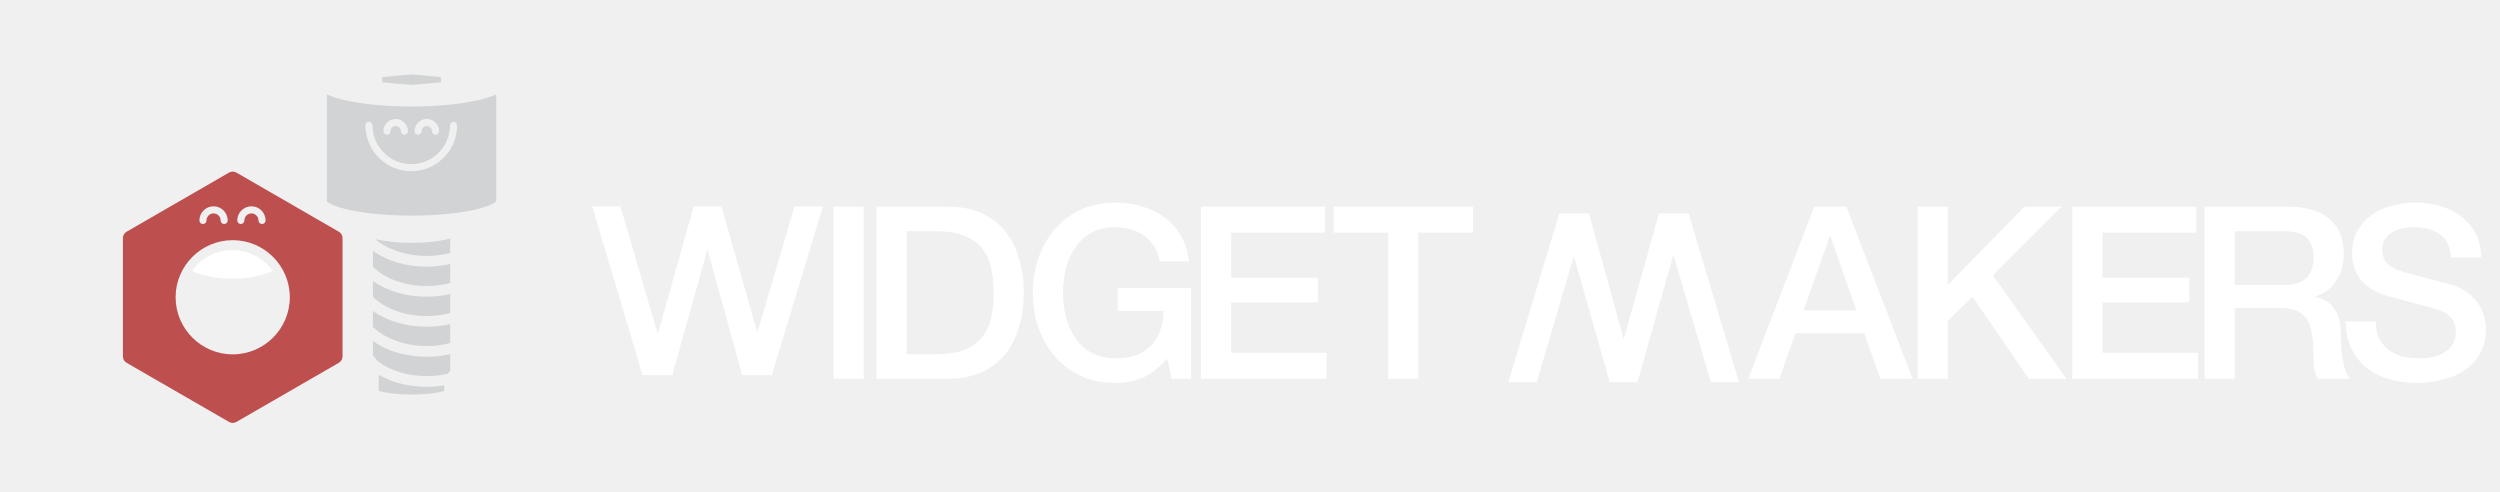
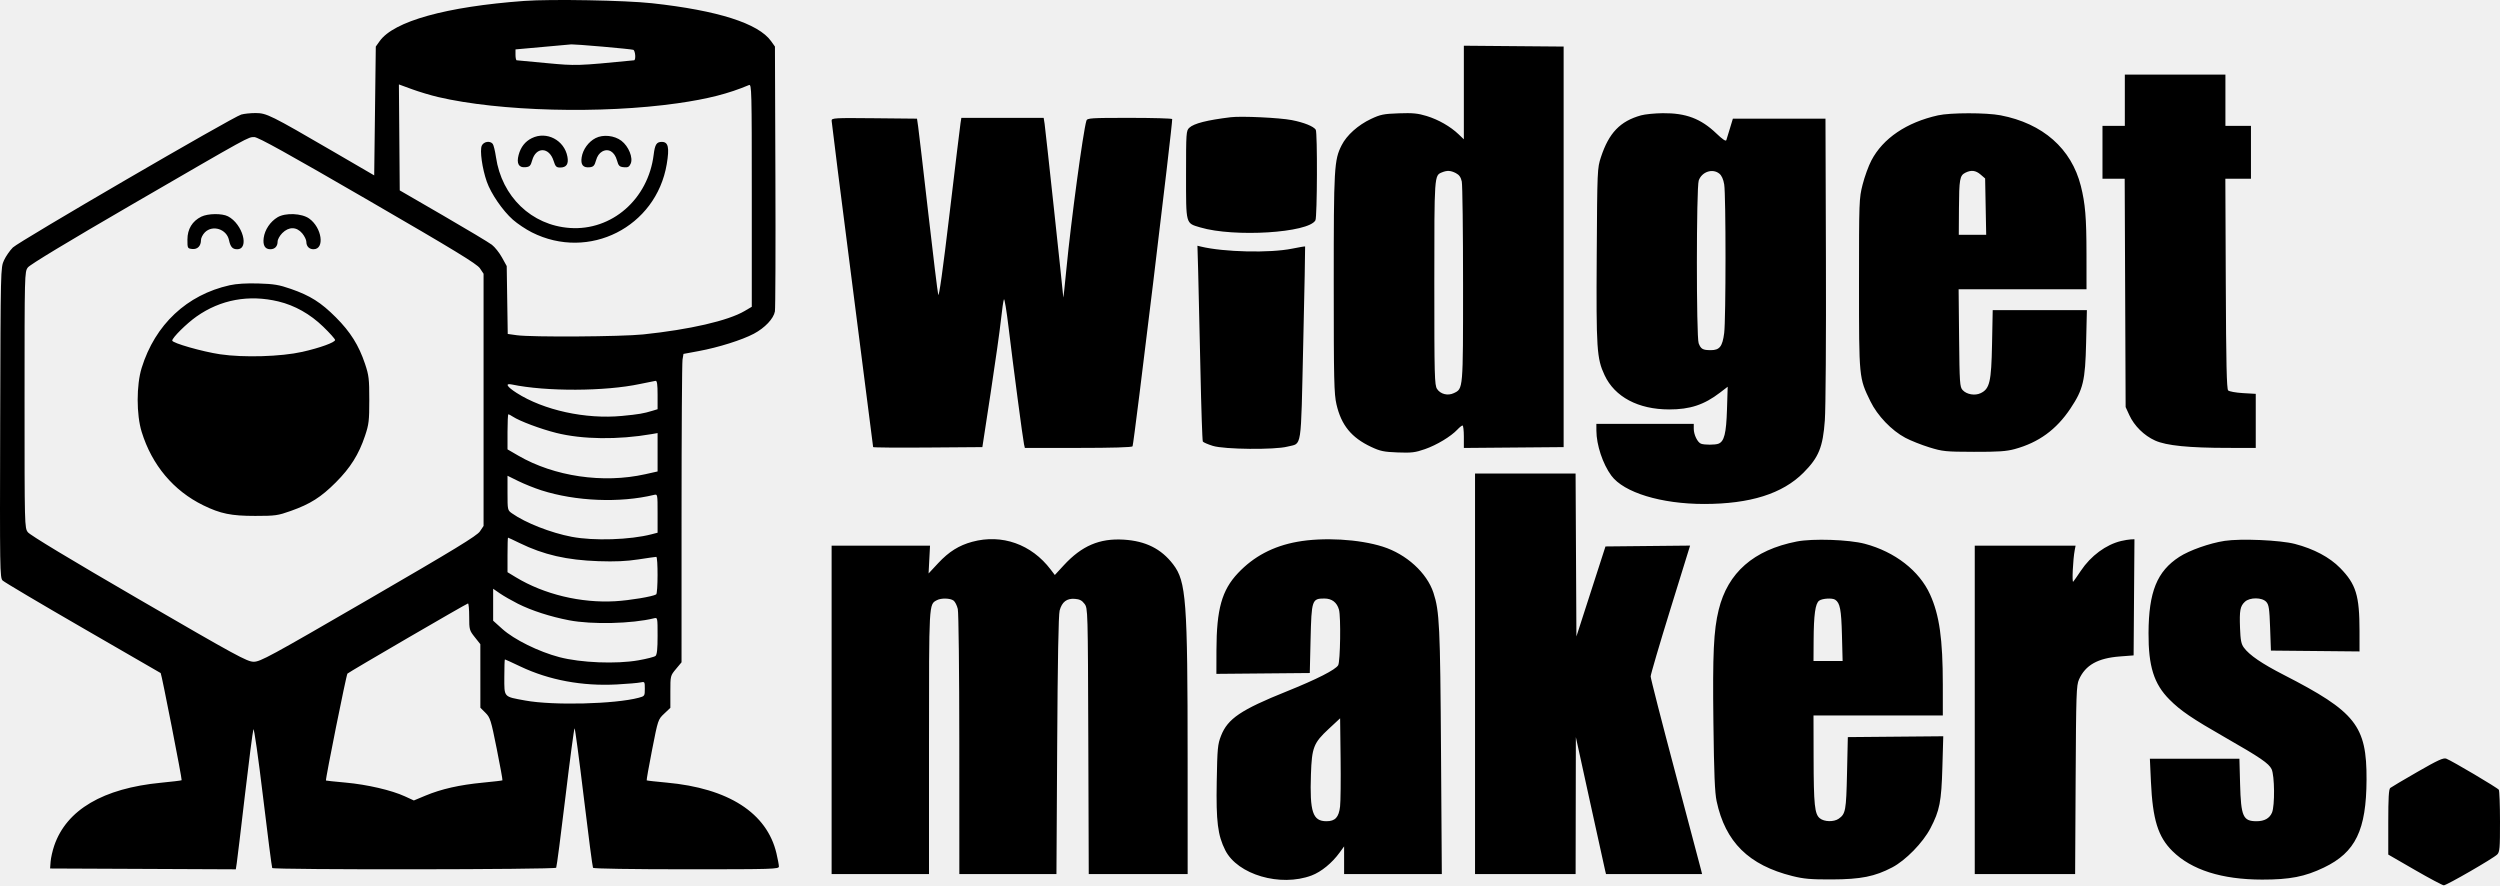
- <svg xmlns="http://www.w3.org/2000/svg" width="773" height="152" viewBox="0 0 773 152" fill="none">
-   <path d="M127.262 75.083C123.249 75.083 119.458 74.721 116.588 74.065C116.405 74.023 116.218 73.977 116.027 73.93C119.773 77.183 125.644 79.144 131.905 79.144C134.442 79.144 136.887 78.819 139.207 78.21V73.739C138.775 73.864 138.344 73.971 137.937 74.065C135.067 74.721 131.276 75.083 127.262 75.083Z" fill="#D1D3D4" />
-   <path d="M115.312 77.574V82.505C118.994 86.169 125.207 88.43 131.899 88.43C134.437 88.43 136.881 88.105 139.202 87.496V81.629C136.862 82.171 134.416 82.449 131.899 82.449C125.51 82.449 119.608 80.671 115.312 77.574Z" fill="#D1D3D4" />
-   <path d="M115.312 86.863V91.795C118.994 95.458 125.207 97.719 131.899 97.719C134.437 97.719 136.881 97.394 139.202 96.784V90.918C136.862 91.46 134.416 91.738 131.899 91.738C125.51 91.738 119.608 89.96 115.312 86.863Z" fill="#D1D3D4" />
-   <path d="M115.312 96.148V101.079C117.662 103.418 121.036 105.174 124.924 106.141C125.604 106.31 126.293 106.464 127.001 106.583C127.754 106.71 128.516 106.819 129.292 106.887C129.464 106.903 129.643 106.899 129.816 106.911C130.506 106.96 131.197 107.004 131.899 107.004C134.437 107.004 136.881 106.678 139.202 106.07V100.203C136.862 100.745 134.416 101.023 131.899 101.023C125.51 101.023 119.608 99.246 115.312 96.148Z" fill="#D1D3D4" />
-   <path d="M127.779 119.35C127.344 119.296 126.915 119.233 126.489 119.164C123.729 118.709 121.141 117.911 118.832 116.81C118.24 116.528 117.667 116.226 117.113 115.905V118.96V120.874C118.738 121.358 122.022 121.942 126.828 121.974C126.972 121.975 127.102 121.98 127.249 121.98C127.322 121.98 127.388 121.978 127.462 121.978C132.384 121.961 135.735 121.365 137.384 120.874V119.136C135.6 119.439 133.767 119.606 131.891 119.606C130.492 119.606 129.12 119.516 127.779 119.35Z" fill="#D1D3D4" />
-   <path d="M131.899 110.312C130.884 110.312 129.881 110.267 128.895 110.179C127.684 110.072 126.501 109.892 125.349 109.658C125.119 109.611 124.889 109.567 124.661 109.515C121.117 108.712 117.921 107.317 115.312 105.437V109.844C115.756 110.293 116.111 110.809 116.397 111.363C117.713 112.44 119.269 113.357 120.994 114.105C122.568 114.787 124.272 115.325 126.078 115.693C126.769 115.834 127.473 115.941 128.187 116.032C129.403 116.186 130.638 116.293 131.899 116.293C134.161 116.293 136.353 116.045 138.447 115.561C138.667 115.231 138.921 114.925 139.202 114.637V113.634V109.491C137.653 109.851 136.061 110.096 134.43 110.218C133.596 110.281 132.752 110.312 131.899 110.312Z" fill="#D1D3D4" />
-   <path d="M141.293 39.681C141.186 41.336 140.806 42.915 140.177 44.37C140.028 44.711 139.865 45.047 139.691 45.375C139.541 45.658 139.374 45.93 139.206 46.201C138.535 47.282 137.726 48.264 136.8 49.127C136.147 49.733 135.44 50.279 134.683 50.755C133.565 51.459 132.345 52.012 131.045 52.383C129.807 52.736 128.507 52.938 127.157 52.938C125.809 52.938 124.507 52.736 123.27 52.383C121.971 52.012 120.751 51.459 119.633 50.755C118.875 50.279 118.168 49.733 117.516 49.127C116.685 48.355 115.944 47.492 115.316 46.542C115.146 46.283 114.985 46.016 114.831 45.745C114.657 45.437 114.499 45.12 114.346 44.799C113.477 42.963 112.974 40.919 112.974 38.755C112.974 38.15 113.466 37.658 114.072 37.658C114.169 37.658 114.257 37.691 114.346 37.714C114.53 37.763 114.699 37.842 114.831 37.97C115.037 38.169 115.168 38.446 115.168 38.755C115.168 39.366 115.228 39.963 115.316 40.55C115.87 44.216 118.082 47.337 121.169 49.127C122.934 50.15 124.976 50.745 127.157 50.745C129.34 50.745 131.382 50.15 133.145 49.127C136.169 47.374 138.354 44.344 138.963 40.776C138.993 40.6 139.022 40.425 139.044 40.247C139.066 40.066 139.085 39.884 139.099 39.701C139.123 39.388 139.147 39.075 139.147 38.755C139.147 38.604 139.179 38.459 139.235 38.327C139.402 37.935 139.791 37.658 140.244 37.658C140.848 37.658 141.34 38.15 141.34 38.755C141.34 39.067 141.313 39.373 141.293 39.681ZM122.344 36.77C124.433 36.77 126.135 38.472 126.135 40.563C126.135 41.167 125.643 41.659 125.039 41.659C124.433 41.659 123.942 41.167 123.942 40.563C123.942 39.681 123.225 38.964 122.344 38.964C121.463 38.964 120.744 39.681 120.744 40.563C120.744 41.167 120.253 41.659 119.647 41.659C119.043 41.659 118.551 41.167 118.551 40.563C118.551 38.472 120.253 36.77 122.344 36.77ZM129.732 37.52C129.921 37.38 130.123 37.26 130.338 37.156C130.606 37.027 130.885 36.919 131.184 36.856C131.439 36.802 131.701 36.77 131.972 36.77C132.951 36.77 133.836 37.154 134.511 37.766C134.747 37.982 134.962 38.218 135.138 38.486C135.268 38.683 135.381 38.891 135.472 39.111C135.658 39.559 135.764 40.048 135.764 40.563C135.764 41.167 135.271 41.659 134.667 41.659C134.063 41.659 133.571 41.167 133.571 40.563C133.571 39.681 132.853 38.964 131.972 38.964C131.091 38.964 130.374 39.681 130.374 40.563C130.374 41.167 129.881 41.659 129.277 41.659C128.672 41.659 128.181 41.167 128.181 40.563C128.181 39.313 128.795 38.212 129.732 37.52ZM130.115 32.91C129.288 32.929 128.489 32.941 127.72 32.944C127.567 32.944 127.411 32.946 127.262 32.946C126.222 32.946 125.114 32.931 123.962 32.899C122.04 32.845 119.99 32.741 117.913 32.58C117.012 32.508 116.104 32.427 115.2 32.334C114.715 32.283 114.232 32.228 113.75 32.171C108.891 31.591 104.244 30.639 101.078 29.171V40.155V43.838V47.973V62.244L101.099 62.269C101.156 62.328 101.246 62.408 101.373 62.503C101.627 62.692 102.024 62.934 102.596 63.204C103.502 63.63 104.854 64.124 106.775 64.608C107.289 64.737 107.835 64.865 108.434 64.992C108.765 65.062 109.121 65.124 109.465 65.19C109.881 65.269 110.295 65.348 110.728 65.422C110.833 65.44 110.944 65.456 111.05 65.474C111.103 65.481 111.159 65.49 111.213 65.498C111.374 65.524 111.536 65.55 111.699 65.576C111.767 65.586 111.833 65.598 111.903 65.608C111.977 65.619 112.049 65.632 112.124 65.643C112.309 65.67 112.491 65.7 112.678 65.726C113.209 65.801 113.756 65.87 114.307 65.936C114.32 65.937 114.333 65.938 114.346 65.941C114.51 65.96 114.667 65.982 114.831 66.002C114.99 66.02 115.157 66.033 115.316 66.051C119.005 66.451 123.071 66.668 127.262 66.668C131.452 66.668 135.517 66.451 139.206 66.051C139.365 66.033 139.532 66.02 139.691 66.002C139.856 65.982 140.012 65.96 140.177 65.939C140.19 65.938 140.203 65.937 140.215 65.936C140.767 65.87 141.314 65.801 141.845 65.726C142.109 65.689 142.361 65.647 142.62 65.608C142.689 65.598 142.755 65.586 142.824 65.576C142.987 65.55 143.149 65.524 143.309 65.498C143.364 65.49 143.419 65.481 143.472 65.472C143.578 65.456 143.69 65.44 143.794 65.422C144.586 65.287 145.358 65.146 146.089 64.992C150.216 64.123 152.255 63.139 153.075 62.557C153.287 62.41 153.393 62.301 153.445 62.24V29.171C147.923 31.729 137.901 32.718 130.115 32.91Z" fill="#D1D3D4" />
-   <path d="M127.266 26.266L130.688 25.958L136.328 25.449V25.353V24.634V23.817L130.692 23.309L127.266 23.001L123.839 23.309L118.203 23.817V24.634V25.353V25.449L123.843 25.958L127.266 26.266Z" fill="#D1D3D4" />
-   <path d="M71.955 74.259C81.689 74.259 89.609 82.179 89.609 91.913C89.609 101.647 81.689 109.567 71.955 109.567C62.22 109.567 54.3 101.647 54.3 91.913C54.3 82.179 62.22 74.259 71.955 74.259ZM66.03 63.792C68.445 63.792 70.406 65.754 70.406 68.168C70.406 68.772 69.915 69.264 69.31 69.264C68.706 69.264 68.215 68.772 68.215 68.168C68.215 66.965 67.235 65.985 66.03 65.985C64.827 65.985 63.849 66.965 63.849 68.168C63.849 68.772 63.357 69.264 62.752 69.264C62.147 69.264 61.656 68.772 61.656 68.168C61.656 65.754 63.618 63.792 66.03 63.792ZM77.746 63.792C80.159 63.792 82.122 65.754 82.122 68.168C82.122 68.772 81.63 69.264 81.024 69.264C80.42 69.264 79.928 68.772 79.928 68.168C79.928 66.965 78.949 65.985 77.746 65.985C76.542 65.985 75.563 66.965 75.563 68.168C75.563 68.772 75.071 69.264 74.465 69.264C73.861 69.264 73.37 68.772 73.37 68.168C73.37 65.754 75.332 63.792 77.746 63.792ZM55.868 121.832L70.814 130.462L70.82 130.465C71.172 130.669 71.562 130.77 71.955 130.77C72.347 130.77 72.738 130.669 73.09 130.465L73.096 130.462L88.169 121.76L104.774 112.172C105.477 111.767 105.91 111.018 105.91 110.206V76.02V74.33V73.619C105.91 72.808 105.477 72.059 104.776 71.654L73.09 53.36C72.738 53.157 72.347 53.056 71.955 53.056C71.562 53.056 71.172 53.157 70.82 53.36L39.135 71.654C38.432 72.059 38 72.808 38 73.619V74.33V76.02V110.206C38 111.018 38.432 111.767 39.135 112.172L47.534 117.022L55.741 121.76L55.868 121.832Z" fill="#BE4F4F" />
-   <path d="M84.337 83.778C83.636 82.796 82.823 81.902 81.916 81.11C79.217 78.756 75.7 77.319 71.846 77.319C67.992 77.319 64.474 78.756 61.776 81.11C60.868 81.902 60.056 82.796 59.355 83.778C62.381 85.244 66.85 86.176 71.846 86.176C76.843 86.176 81.311 85.244 84.337 83.778Z" fill="white" />
-   <path d="M560.976 63.892H570.891L591.391 117.117H581.402L576.407 103.028H555.162L550.167 117.117H540.551L560.976 63.892ZM557.696 95.946H573.947L565.971 73.061H565.747L557.696 95.946Z" fill="white" />
-   <path d="M592.942 63.892H602.26V88.119L625.966 63.892H637.446L616.2 85.137L638.937 117.117H627.308L609.864 91.697L602.26 99.226V117.117H592.942V63.892Z" fill="white" />
-   <path d="M640.774 63.892H679.09V71.943H650.092V85.883H676.928V93.486H650.092V109.066H679.612V117.117H640.774V63.892Z" fill="white" />
-   <path d="M681.667 63.892H707.087C712.952 63.892 717.35 65.159 720.282 67.694C723.214 70.228 724.68 73.757 724.68 78.279C724.68 80.814 724.307 82.926 723.562 84.615C722.816 86.255 721.947 87.597 720.953 88.641C719.959 89.635 718.965 90.355 717.971 90.803C717.027 91.25 716.331 91.548 715.884 91.697V91.846C716.679 91.946 717.524 92.194 718.418 92.592C719.363 92.989 720.232 93.635 721.027 94.53C721.823 95.375 722.469 96.493 722.966 97.885C723.512 99.276 723.786 101.015 723.786 103.103C723.786 106.234 724.009 109.091 724.456 111.675C724.953 114.21 725.699 116.024 726.693 117.117H716.704C716.008 115.974 715.586 114.707 715.436 113.315C715.337 111.924 715.287 110.582 715.287 109.29C715.287 106.855 715.138 104.767 714.84 103.028C714.542 101.239 713.995 99.773 713.2 98.63C712.405 97.437 711.312 96.567 709.92 96.021C708.578 95.474 706.839 95.201 704.702 95.201H690.986V117.117H681.667V63.892ZM690.986 88.119H706.267C709.249 88.119 711.51 87.423 713.051 86.032C714.592 84.591 715.362 82.454 715.362 79.621C715.362 77.931 715.113 76.564 714.616 75.521C714.119 74.427 713.424 73.583 712.529 72.986C711.684 72.39 710.69 71.992 709.547 71.793C708.454 71.595 707.311 71.495 706.118 71.495H690.986V88.119Z" fill="white" />
-   <path d="M734.581 99.375C734.581 101.413 734.929 103.152 735.625 104.594C736.321 106.035 737.29 107.227 738.532 108.172C739.775 109.066 741.191 109.737 742.781 110.184C744.421 110.582 746.186 110.781 748.074 110.781C750.112 110.781 751.851 110.557 753.292 110.11C754.734 109.613 755.901 108.992 756.796 108.246C757.69 107.501 758.337 106.656 758.734 105.712C759.132 104.718 759.33 103.724 759.33 102.73C759.33 100.692 758.858 99.201 757.914 98.257C757.02 97.263 756.026 96.567 754.932 96.17C753.044 95.474 750.832 94.828 748.298 94.232C745.813 93.586 742.732 92.766 739.054 91.772C736.768 91.175 734.855 90.405 733.314 89.461C731.823 88.467 730.63 87.374 729.736 86.181C728.841 84.988 728.195 83.721 727.798 82.379C727.45 81.037 727.276 79.671 727.276 78.279C727.276 75.595 727.823 73.284 728.916 71.346C730.059 69.358 731.55 67.718 733.389 66.426C735.227 65.134 737.315 64.19 739.65 63.593C741.986 62.947 744.347 62.624 746.732 62.624C749.515 62.624 752.124 62.997 754.56 63.743C757.044 64.438 759.206 65.507 761.045 66.948C762.934 68.389 764.424 70.178 765.518 72.315C766.611 74.403 767.158 76.838 767.158 79.621H757.84C757.591 76.192 756.423 73.781 754.336 72.39C752.249 70.949 749.59 70.228 746.36 70.228C745.266 70.228 744.148 70.352 743.005 70.601C741.862 70.8 740.818 71.172 739.874 71.719C738.93 72.216 738.135 72.912 737.489 73.806C736.892 74.701 736.594 75.819 736.594 77.161C736.594 79.049 737.166 80.54 738.309 81.633C739.501 82.677 741.042 83.472 742.93 84.019C743.129 84.069 743.9 84.292 745.241 84.69C746.633 85.038 748.174 85.435 749.863 85.883C751.553 86.33 753.193 86.777 754.783 87.225C756.423 87.622 757.591 87.92 758.287 88.119C760.026 88.666 761.542 89.411 762.834 90.355C764.126 91.3 765.195 92.393 766.04 93.635C766.934 94.828 767.58 96.12 767.978 97.512C768.425 98.903 768.649 100.295 768.649 101.686C768.649 104.668 768.027 107.227 766.785 109.364C765.592 111.452 764.002 113.166 762.014 114.508C760.026 115.85 757.765 116.819 755.23 117.415C752.696 118.061 750.112 118.384 747.478 118.384C744.446 118.384 741.589 118.012 738.905 117.266C736.221 116.521 733.886 115.378 731.898 113.837C729.91 112.297 728.32 110.334 727.127 107.948C725.934 105.513 725.313 102.655 725.263 99.375H734.581Z" fill="white" />
-   <path d="M257.721 63.892H267.039V117.117H257.721V63.892Z" fill="white" />
-   <path d="M271.012 63.892H293.078C297.153 63.892 300.681 64.588 303.663 65.979C306.645 67.371 309.08 69.284 310.969 71.719C312.857 74.105 314.249 76.912 315.143 80.143C316.087 83.373 316.559 86.827 316.559 90.504C316.559 94.182 316.087 97.636 315.143 100.866C314.249 104.097 312.857 106.929 310.969 109.364C309.08 111.75 306.645 113.638 303.663 115.03C300.681 116.421 297.153 117.117 293.078 117.117H271.012V63.892ZM280.33 109.514H289.499C293.127 109.514 296.084 109.041 298.37 108.097C300.706 107.103 302.52 105.761 303.812 104.072C305.154 102.332 306.049 100.32 306.496 98.034C306.993 95.698 307.241 93.188 307.241 90.504C307.241 87.821 306.993 85.336 306.496 83.05C306.049 80.714 305.154 78.701 303.812 77.012C302.52 75.272 300.706 73.93 298.37 72.986C296.084 71.992 293.127 71.495 289.499 71.495H280.33V109.514Z" fill="white" />
-   <path d="M368.254 117.117H362.291L360.874 110.855C358.39 113.688 355.905 115.651 353.42 116.744C350.935 117.838 348.077 118.384 344.847 118.384C340.871 118.384 337.293 117.664 334.113 116.223C330.982 114.732 328.323 112.719 326.136 110.184C323.95 107.65 322.26 104.693 321.067 101.314C319.924 97.934 319.353 94.331 319.353 90.504C319.353 86.728 319.924 83.149 321.067 79.77C322.26 76.391 323.95 73.433 326.136 70.899C328.323 68.365 330.982 66.352 334.113 64.861C337.293 63.37 340.871 62.624 344.847 62.624C347.73 62.624 350.463 63.022 353.047 63.817C355.681 64.563 358.017 65.706 360.054 67.246C362.092 68.737 363.782 70.626 365.124 72.912C366.465 75.198 367.31 77.832 367.658 80.814H358.564C358.315 79.074 357.768 77.558 356.924 76.266C356.128 74.924 355.11 73.806 353.867 72.912C352.625 72.017 351.233 71.346 349.693 70.899C348.152 70.452 346.537 70.228 344.847 70.228C342.014 70.228 339.554 70.8 337.467 71.943C335.43 73.086 333.765 74.626 332.473 76.564C331.18 78.453 330.211 80.615 329.565 83.05C328.969 85.485 328.671 87.97 328.671 90.504C328.671 93.039 328.969 95.524 329.565 97.959C330.211 100.394 331.18 102.581 332.473 104.519C333.765 106.407 335.43 107.923 337.467 109.066C339.554 110.209 342.014 110.781 344.847 110.781C347.233 110.831 349.345 110.532 351.184 109.886C353.022 109.191 354.563 108.221 355.805 106.979C357.097 105.687 358.067 104.121 358.713 102.283C359.359 100.444 359.707 98.406 359.756 96.17H345.593V89.088H368.254V117.117Z" fill="white" />
-   <path d="M371.344 63.892H409.66V71.943H380.662V85.883H407.498V93.486H380.662V109.066H410.182V117.117H371.344V63.892Z" fill="white" />
-   <path d="M412.384 63.892H455.472V71.943H438.55V117.117H429.232V71.943H412.384V63.892Z" fill="white" />
-   <path d="M230.298 116L245.654 63.818H254.451L238.647 116H230.298ZM198.691 116L183.111 63.818H191.833L207.114 116H198.691ZM199.809 116L214.494 63.818H222.471L207.86 116H199.809ZM229.478 116L215.091 63.818H223.067L237.902 116H229.478Z" fill="white" />
-   <path d="M490.507 66L475.15 118.182L466.354 118.182L482.158 66L490.507 66ZM522.114 66L537.694 118.182L528.972 118.182L513.69 66L522.114 66ZM520.996 66L506.31 118.182L498.334 118.182L512.945 66L520.996 66ZM491.327 66L505.714 118.182L497.738 118.182L482.903 66L491.327 66Z" fill="white" />
+ <svg xmlns="http://www.w3.org/2000/svg" width="497" height="176" viewBox="0 0 497 176" fill="none">
+   <path fill-rule="evenodd" clip-rule="evenodd" d="M104.226 0.184C88.704 1.319 78.291 4.215 75.472 8.183L74.708 9.257L74.55 22.061L74.391 34.866L66.139 30.063C53.789 22.875 52.982 22.475 50.814 22.475C49.814 22.475 48.526 22.61 47.953 22.775C46.267 23.26 3.752 48.01 2.557 49.202C1.958 49.799 1.164 50.946 0.794 51.75C0.124 53.204 0.12 53.38 0.035 84.022C-0.046 113.299 -0.022 114.861 0.519 115.404C0.832 115.719 8.012 119.975 16.474 124.863C24.936 129.751 31.898 133.775 31.945 133.805C32.113 133.915 36.237 154.991 36.113 155.107C36.043 155.173 34.213 155.396 32.046 155.603C20.488 156.71 13.225 160.986 10.778 168.124C10.441 169.107 10.119 170.529 10.062 171.283L9.959 172.656L28.42 172.738L46.879 172.82L47.063 171.623C47.164 170.965 47.9 164.836 48.698 158.004C49.497 151.172 50.253 145.316 50.379 144.992C50.508 144.661 51.344 150.524 52.285 158.355C53.207 166.03 54.032 172.422 54.118 172.562C54.351 172.94 110.336 172.882 110.57 172.503C110.675 172.332 111.5 166.025 112.403 158.489C113.306 150.952 114.126 144.785 114.225 144.785C114.325 144.785 115.149 150.961 116.058 158.508C116.968 166.056 117.792 172.363 117.891 172.523C117.996 172.694 125.675 172.815 136.461 172.815C153.766 172.815 154.851 172.782 154.846 172.257C154.844 171.951 154.626 170.782 154.362 169.659C152.474 161.621 144.835 156.7 132.504 155.58C130.393 155.388 128.62 155.188 128.564 155.136C128.508 155.082 128.992 152.338 129.64 149.036C130.812 143.062 130.823 143.028 132.043 141.876L133.268 140.718V137.526C133.268 134.345 133.272 134.33 134.379 133L135.49 131.666L135.493 102.154C135.495 85.922 135.582 72.127 135.685 71.499L135.874 70.357L138.935 69.789C142.839 69.064 147.512 67.593 149.858 66.35C152.06 65.183 153.794 63.348 154.052 61.911C154.157 61.331 154.2 49.246 154.15 35.056L154.058 9.257L153.299 8.189C150.784 4.65 142.713 2.079 129.618 0.643C124.307 0.061 109.559 -0.206 104.226 0.184ZM119.779 9.272C122.921 9.545 125.671 9.828 125.889 9.901C126.308 10.04 126.454 11.947 126.047 11.987C114.736 13.095 114.573 13.1 108.67 12.545C105.528 12.249 102.85 11.998 102.719 11.986C102.588 11.974 102.481 11.482 102.481 10.893V9.822L107.797 9.343C110.721 9.079 113.328 8.844 113.589 8.82C113.851 8.795 116.636 8.999 119.779 9.272ZM291.014 18.392V27.696L289.983 26.71C288.352 25.15 285.958 23.778 283.622 23.064C281.864 22.527 280.842 22.428 278.068 22.527C275.058 22.634 274.425 22.763 272.548 23.649C269.974 24.865 267.727 26.877 266.722 28.868C265.227 31.829 265.146 33.237 265.148 56.397C265.15 75.721 265.209 78.309 265.694 80.4C266.652 84.53 268.656 86.99 272.566 88.834C274.385 89.691 275.097 89.841 277.857 89.946C280.617 90.052 281.345 89.963 283.285 89.286C285.635 88.466 288.444 86.771 289.73 85.398C290.148 84.951 290.608 84.586 290.752 84.586C290.896 84.586 291.014 85.591 291.014 86.82V89.054L300.933 88.97L310.851 88.886V49.071V9.257L300.933 9.173L291.014 9.088V18.392ZM422.416 19.927V25.023H420.195H417.973V30.279V35.534H420.181H422.389L422.482 58.229L422.575 80.923L423.304 82.515C424.287 84.662 426.245 86.594 428.436 87.581C430.677 88.59 435.133 89.038 442.968 89.042L448.443 89.045V83.671V78.297L445.892 78.149C444.489 78.068 443.168 77.827 442.956 77.615C442.664 77.321 442.55 72.2 442.485 56.381L442.399 35.534H444.945H447.491V30.279V25.023H444.952H442.412V19.927V14.831H432.414H422.416V19.927ZM87.084 19.289C99.329 22.154 119.564 22.682 134.696 20.532C140.694 19.679 144.825 18.625 148.9 16.908C149.426 16.686 149.455 17.852 149.455 38.831V60.989L148.014 61.836C144.748 63.757 137.12 65.516 127.872 66.482C123.491 66.939 105.677 67.053 102.741 66.642L100.938 66.39L100.836 59.642L100.735 52.893L99.791 51.183C99.272 50.242 98.369 49.107 97.786 48.66C97.202 48.213 92.842 45.598 88.097 42.848L79.469 37.848L79.386 27.316L79.302 16.783L81.893 17.732C83.317 18.254 85.653 18.954 87.084 19.289ZM326.245 22.93C322.087 24.088 319.853 26.414 318.268 31.234C317.544 33.435 317.533 33.688 317.429 50.758C317.315 69.43 317.433 71.247 318.986 74.576C321.008 78.91 325.672 81.389 331.821 81.397C335.982 81.402 338.772 80.479 341.949 78.045L343.466 76.883L343.323 81.451C343.175 86.179 342.777 87.766 341.625 88.21C340.962 88.465 338.825 88.465 338.162 88.21C337.459 87.939 336.719 86.416 336.719 85.239V84.267H327.039H317.358L317.363 85.621C317.373 88.458 318.63 92.24 320.329 94.547C322.814 97.919 330.237 100.189 338.782 100.189C347.911 100.189 354.358 98.159 358.534 93.968C361.565 90.926 362.394 88.894 362.777 83.567C362.948 81.189 363.043 67.103 362.993 51.46L362.905 23.59H353.7H344.496L343.918 25.501C343.6 26.552 343.276 27.61 343.197 27.853C343.101 28.15 342.457 27.721 341.222 26.539C338.129 23.578 335.166 22.458 330.552 22.503C328.969 22.519 327.031 22.711 326.245 22.93ZM385.281 22.93C379.019 24.326 374.332 27.501 372.026 31.908C371.465 32.979 370.683 35.129 370.288 36.686C369.586 39.45 369.57 39.907 369.57 56.397C369.57 75.241 369.556 75.097 371.835 79.775C373.232 82.642 376.044 85.581 378.783 87.035C379.835 87.594 381.977 88.447 383.544 88.93C386.216 89.754 386.764 89.809 392.422 89.825C397.236 89.838 398.869 89.728 400.516 89.278C405.28 87.979 408.8 85.419 411.602 81.215C414.142 77.403 414.546 75.709 414.722 68.103L414.872 61.653H405.511H396.15L396.018 68.421C395.872 75.939 395.553 77.305 393.744 78.166C392.607 78.708 390.959 78.419 390.165 77.539C389.61 76.925 389.559 76.158 389.469 67.194L389.373 57.512H402.086H414.799L414.793 50.425C414.786 43.279 414.552 40.469 413.671 36.968C411.804 29.544 406.122 24.544 397.711 22.924C394.89 22.381 387.729 22.384 385.281 22.93ZM244.674 23.304C239.933 23.88 237.358 24.535 236.431 25.402C235.814 25.978 235.787 26.374 235.787 34.75C235.787 44.738 235.678 44.336 238.621 45.213C245.33 47.212 260.176 46.291 261.508 43.793C261.864 43.126 261.922 26.317 261.571 25.785C261.125 25.108 259.215 24.344 256.793 23.873C254.368 23.402 246.794 23.046 244.674 23.304ZM165.325 23.988C165.325 24.3 167.182 38.989 169.451 56.63C171.721 74.271 173.577 88.783 173.577 88.879C173.577 88.975 178.463 89.016 184.436 88.969L195.294 88.886L196.95 78.056C197.861 72.1 198.779 65.578 198.992 63.564C199.204 61.549 199.47 59.722 199.582 59.503C199.695 59.284 200.11 61.792 200.503 65.077C201.421 72.731 203.359 87.396 203.576 88.328L203.742 89.045H214.35C220.987 89.045 225.031 88.927 225.152 88.731C225.415 88.303 233.207 23.97 233.032 23.669C232.956 23.538 229.126 23.431 224.522 23.431C216.827 23.431 216.137 23.476 215.979 23.988C215.329 26.098 212.907 44.029 212.011 53.371C211.683 56.787 211.4 59.365 211.382 59.101C211.286 57.75 207.831 25.648 207.67 24.625L207.483 23.431H199.3H191.117L190.953 24.466C190.863 25.035 189.88 33.149 188.769 42.496C187.437 53.707 186.671 59.182 186.519 58.581C186.392 58.081 185.494 50.719 184.524 42.223C183.554 33.727 182.657 26.058 182.531 25.183L182.3 23.59L173.813 23.505C165.851 23.425 165.325 23.456 165.325 23.988ZM105.721 27.466C104.396 28.121 103.525 29.23 103.105 30.797C102.647 32.504 103.129 33.376 104.459 33.243C105.305 33.159 105.491 32.969 105.795 31.879C106.554 29.147 109.172 29.197 110.049 31.96C110.416 33.116 110.6 33.305 111.359 33.305C112.606 33.305 113.074 32.61 112.805 31.158C112.195 27.856 108.658 26.012 105.721 27.466ZM118.408 27.452C116.996 28.174 115.885 29.7 115.637 31.26C115.397 32.767 115.924 33.408 117.273 33.248C117.979 33.164 118.203 32.912 118.49 31.879C118.72 31.052 119.143 30.444 119.707 30.127C120.95 29.43 122.176 30.159 122.654 31.879C122.959 32.976 123.14 33.159 124.009 33.245C124.823 33.326 125.08 33.194 125.378 32.538C125.901 31.384 124.977 29.091 123.546 27.996C122.147 26.925 119.902 26.688 118.408 27.452ZM73.122 39.755C90.398 49.771 94.83 52.472 95.409 53.339L96.133 54.421V79.49V104.558L95.409 105.64C94.829 106.507 90.414 109.2 73.271 119.145C53.63 130.538 51.737 131.566 50.428 131.556C49.133 131.547 47 130.385 27.599 119.121C13.978 111.212 5.959 106.373 5.54 105.809C4.886 104.931 4.881 104.735 4.881 79.49C4.881 54.232 4.886 54.049 5.541 53.168C5.96 52.605 13.474 48.062 26.171 40.696C50.006 26.869 49.309 27.253 50.561 27.253C51.295 27.253 57.24 30.547 73.122 39.755ZM95.777 28.961C95.355 29.892 95.856 33.482 96.776 36.121C97.602 38.487 99.939 41.891 101.967 43.681C102.86 44.47 104.555 45.601 105.733 46.195C117.069 51.915 130.445 45.15 132.548 32.634C133.105 29.32 132.858 28.208 131.568 28.208C130.523 28.208 130.201 28.715 129.949 30.756C128.861 39.595 121.63 45.909 113.272 45.319C105.672 44.783 99.752 39.1 98.599 31.234C98.419 30.008 98.13 28.826 97.957 28.607C97.42 27.927 96.153 28.134 95.777 28.961ZM289.429 34.42C290.091 34.764 290.422 35.236 290.603 36.092C290.742 36.749 290.855 45.958 290.855 56.556C290.855 77.629 290.887 77.256 289.016 78.156C287.829 78.727 286.363 78.361 285.687 77.326C285.187 76.56 285.142 74.839 285.142 56.252C285.142 34.686 285.128 34.886 286.671 34.262C287.699 33.847 288.401 33.887 289.429 34.42ZM341.804 34.52C342.268 34.897 342.605 35.645 342.772 36.67C343.121 38.801 343.117 63.495 342.767 66.215C342.422 68.903 341.857 69.617 340.082 69.611C338.505 69.605 338.128 69.388 337.691 68.235C337.216 66.979 337.228 37.266 337.705 35.893C338.312 34.147 340.459 33.427 341.804 34.52ZM393.754 34.71L394.644 35.478L394.75 41.08L394.855 46.682H392.131H389.407L389.439 41.506C389.475 35.629 389.602 34.9 390.69 34.347C391.864 33.751 392.766 33.858 393.754 34.71ZM40.011 43.077C38.225 43.96 37.268 45.536 37.261 47.605C37.256 49.346 37.278 49.392 38.192 49.497C39.257 49.618 39.953 48.917 39.953 47.722C39.953 47.309 40.304 46.62 40.733 46.19C42.27 44.648 45.055 45.539 45.52 47.721C45.811 49.087 46.22 49.549 47.141 49.549C49.639 49.549 48.245 44.523 45.327 43.008C44.137 42.39 41.326 42.427 40.011 43.077ZM55.179 43.19C53.725 44.06 52.638 45.679 52.422 47.297C52.225 48.769 52.68 49.549 53.735 49.549C54.637 49.549 55.188 48.971 55.188 48.027C55.188 47.611 55.606 46.852 56.116 46.339C57.418 45.033 58.96 45.053 60.08 46.388C60.532 46.927 60.902 47.687 60.902 48.077C60.902 48.966 61.467 49.549 62.33 49.549C64.609 49.549 64.006 45.262 61.471 43.451C59.989 42.391 56.74 42.257 55.179 43.19ZM238.199 54.059C238.281 56.921 238.48 65.611 238.642 73.368C238.803 81.125 239.02 87.609 239.123 87.776C239.226 87.944 240.125 88.334 241.12 88.643C243.406 89.352 253.415 89.451 255.942 88.788C258.887 88.016 258.584 89.993 259.083 68.306C259.327 57.727 259.495 49.037 259.457 48.996C259.42 48.955 258.256 49.151 256.872 49.432C252.448 50.332 243.32 50.124 238.744 49.021L238.05 48.853L238.199 54.059ZM45.667 56.706C37.153 58.601 30.842 64.522 28.166 73.127C27.104 76.541 27.103 82.43 28.164 85.86C30.204 92.455 34.483 97.555 40.412 100.456C43.828 102.127 45.983 102.567 50.745 102.564C54.726 102.562 55.227 102.492 57.81 101.574C61.691 100.194 63.821 98.844 66.767 95.893C69.663 92.994 71.331 90.335 72.562 86.656C73.332 84.357 73.415 83.657 73.415 79.49C73.415 75.322 73.332 74.622 72.562 72.323C71.331 68.644 69.663 65.985 66.767 63.086C63.803 60.118 61.661 58.765 57.81 57.429C55.478 56.62 54.441 56.447 51.38 56.356C48.987 56.285 47.019 56.405 45.667 56.706ZM55.347 59.929C58.594 60.707 61.661 62.434 64.257 64.949C65.554 66.204 66.615 67.392 66.615 67.588C66.615 68.067 63.609 69.156 60.108 69.947C55.875 70.901 48.434 71.122 43.762 70.432C40.255 69.914 34.24 68.194 34.24 67.709C34.24 67.139 37.075 64.328 39.061 62.928C43.845 59.556 49.469 58.521 55.347 59.929ZM130.729 78.509V81.351L129.697 81.666C127.919 82.208 126.995 82.364 123.658 82.685C116.42 83.38 108.061 81.55 102.675 78.093C100.74 76.851 100.35 76.14 101.766 76.437C108.559 77.863 120.327 77.815 127.238 76.334C128.721 76.016 130.114 75.736 130.332 75.711C130.623 75.679 130.729 76.425 130.729 78.509ZM101.939 82.821C103.314 83.724 107.441 85.272 110.574 86.06C115.772 87.366 122.871 87.456 129.539 86.301L130.729 86.095V89.91V93.725L128.269 94.276C119.908 96.151 110.175 94.725 103.036 90.58L100.894 89.335V85.846C100.894 83.927 100.97 82.356 101.063 82.356C101.157 82.356 101.551 82.565 101.939 82.821ZM293.236 133.956V173.77H303.234H313.232L313.256 160.154L313.28 146.537L316.104 159.437C317.657 166.532 319.006 172.66 319.101 173.054L319.275 173.77H328.825H338.375L338.159 172.894C338.041 172.413 335.74 163.726 333.047 153.591C330.353 143.457 328.15 134.853 328.15 134.473C328.15 134.093 329.914 128.086 332.07 121.123L335.991 108.464L327.58 108.549L319.169 108.634L316.28 117.582L313.391 126.531L313.308 110.336L313.226 94.141H303.231H293.236V133.956ZM107.599 97.469C114.434 99.665 123.23 100.024 130.015 98.385C130.725 98.214 130.729 98.232 130.729 102.057V105.902L129.539 106.212C125.276 107.325 118.061 107.555 113.669 106.719C109.493 105.924 104.447 103.941 101.766 102.042C100.907 101.433 100.894 101.373 100.894 98.002V94.581L103.036 95.636C104.214 96.216 106.268 97.041 107.599 97.469ZM103.293 107.957C108.082 110.294 112.668 111.348 118.985 111.563C122.293 111.675 124.518 111.577 126.897 111.212C128.717 110.933 130.324 110.704 130.467 110.704C130.822 110.704 130.802 117.947 130.447 118.167C129.752 118.598 125.211 119.355 122.318 119.523C115.478 119.919 108.155 118.155 102.56 114.765L100.894 113.755V110.318C100.894 108.428 100.938 106.882 100.992 106.882C101.046 106.882 102.082 107.366 103.293 107.957ZM193.289 107.705C190.649 108.417 188.632 109.68 186.526 111.939L184.601 114.005L184.745 111.24L184.89 108.475H175.108H165.325V141.122V173.77H175.006H184.686V147.636C184.686 119.581 184.654 120.174 186.256 119.314C187.1 118.86 188.896 118.903 189.563 119.392C189.868 119.616 190.248 120.369 190.409 121.065C190.574 121.779 190.705 133.53 190.709 148.05L190.717 173.77H200.369H210.021L210.167 148.209C210.263 131.34 210.429 122.215 210.656 121.374C211.117 119.664 212.07 118.929 213.671 119.05C214.625 119.122 215.098 119.365 215.601 120.044C216.263 120.938 216.268 121.09 216.356 147.357L216.443 173.77H226.274H236.105L236.1 150.917C236.094 119.275 235.82 115.591 233.218 112.19C230.848 109.091 227.739 107.542 223.366 107.28C218.586 106.994 215.053 108.508 211.492 112.367L209.699 114.311L208.874 113.224C205.055 108.192 199.185 106.113 193.289 107.705ZM257.884 107.711C253.094 108.579 249.233 110.621 246.106 113.939C242.898 117.342 241.848 121.104 241.829 129.262L241.818 133.965L251.102 133.881L260.385 133.797L260.544 127.061C260.728 119.27 260.824 118.986 263.279 118.986C264.779 118.986 265.78 119.75 266.19 121.209C266.584 122.611 266.455 131.498 266.03 132.243C265.516 133.142 261.792 135.035 255.783 137.452C246.68 141.113 244.072 142.875 242.745 146.263C242.075 147.973 242.003 148.737 241.886 155.383C241.745 163.312 242.086 166.052 243.58 169.021C246.028 173.885 254.54 176.376 260.749 174.044C262.655 173.329 264.804 171.573 266.307 169.502L267.209 168.26V171.015V173.77H276.921H286.633L286.475 149.484C286.312 124.476 286.171 121.497 284.97 117.845C283.663 113.871 279.588 110.162 274.893 108.674C270.163 107.174 263.062 106.772 257.884 107.711ZM357.191 107.652C348.628 109.331 343.483 113.834 341.675 121.233C340.67 125.343 340.457 129.901 340.625 143.671C340.749 153.844 340.902 157.582 341.264 159.278C342.997 167.398 347.65 171.994 356.332 174.16C358.611 174.728 359.987 174.846 364.174 174.831C369.935 174.81 372.707 174.257 376.176 172.437C378.849 171.035 382.269 167.532 383.766 164.663C385.612 161.128 385.948 159.41 386.146 152.505L386.321 146.368L376.835 146.453L367.348 146.537L367.188 153.704C367.021 161.181 366.908 161.796 365.529 162.765C364.578 163.434 362.661 163.391 361.787 162.681C360.748 161.837 360.564 160.055 360.543 150.598L360.524 142.237H373.379H386.233L386.231 136.106C386.227 127.029 385.559 122.295 383.702 118.189C381.566 113.466 376.715 109.696 370.726 108.105C367.568 107.267 360.383 107.026 357.191 107.652ZM421.701 107.546C418.682 108.26 415.651 110.497 413.672 113.471C412.994 114.489 412.312 115.466 412.157 115.641C411.878 115.954 412.108 111.154 412.458 109.35L412.628 108.475H402.604H392.581V141.122V173.77H402.558H412.536L412.636 155.058C412.728 137.838 412.781 136.243 413.308 135.071C414.593 132.211 417.034 130.839 421.434 130.502L424.162 130.293L424.245 118.747L424.329 107.2L423.61 107.232C423.216 107.25 422.356 107.391 421.701 107.546ZM442.254 107.525C439.289 107.978 435.257 109.4 433.252 110.701C428.81 113.582 427.165 117.647 427.127 125.834C427.096 132.461 428.196 135.958 431.29 139.071C433.493 141.287 435.764 142.833 442.399 146.629C449.355 150.609 451.047 151.765 451.593 152.908C452.198 154.175 452.255 160.168 451.675 161.546C451.198 162.68 450.162 163.259 448.613 163.259C445.911 163.259 445.505 162.344 445.329 155.854L445.193 150.837H436.295H427.396L427.603 155.376C427.948 162.939 429.007 166.355 431.887 169.201C435.675 172.942 441.694 174.854 449.712 174.863C455.236 174.869 458.196 174.292 462 172.466C468.284 169.451 470.428 165.024 470.469 154.978C470.512 144.271 468.329 141.511 453.997 134.157C449.647 131.924 447.189 130.246 446.091 128.757C445.553 128.029 445.407 127.289 445.317 124.842C445.189 121.335 445.341 120.513 446.285 119.632C447.26 118.719 449.703 118.733 450.536 119.655C451.052 120.226 451.164 120.986 451.299 124.831L451.458 129.337L460.266 129.422L469.074 129.507L469.072 125.441C469.069 118.385 468.378 116.137 465.223 112.918C463.127 110.78 459.996 109.115 456.219 108.131C453.313 107.373 445.477 107.034 442.254 107.525ZM102.957 120.021C105.668 121.387 109.4 122.592 113.153 123.315C117.684 124.187 125.658 123.998 130.015 122.916C130.724 122.74 130.729 122.763 130.729 126.397C130.729 129.03 130.612 130.153 130.312 130.403C130.083 130.594 128.547 130.986 126.9 131.274C122.503 132.042 115.481 131.761 111.216 130.644C107.103 129.567 102.208 127.15 99.862 125.037L98.037 123.394V120.219V117.044L99.386 117.973C100.128 118.484 101.735 119.405 102.957 120.021ZM364.841 119.229C365.799 119.872 366.05 121.184 366.179 126.232L366.312 131.408H363.418H360.524L360.547 127.347C360.577 122.174 360.881 119.977 361.645 119.417C362.271 118.957 364.26 118.84 364.841 119.229ZM93.276 122.604C93.276 125.166 93.318 125.319 94.384 126.665L95.492 128.063L95.495 134.379L95.498 140.694L96.509 141.704C97.452 142.647 97.603 143.128 98.755 148.875C99.434 152.263 99.943 155.079 99.886 155.131C99.829 155.184 98.049 155.392 95.93 155.595C91.353 156.033 87.724 156.857 84.577 158.171L82.275 159.133L80.5 158.317C77.829 157.09 73.004 155.97 68.708 155.58C66.596 155.388 64.838 155.203 64.8 155.169C64.648 155.029 68.845 134.138 69.07 133.913C69.407 133.577 92.744 119.996 93.038 119.966C93.169 119.952 93.276 121.139 93.276 122.604ZM103.481 132.51C109.156 135.208 115.775 136.437 122.635 136.068C124.73 135.955 126.837 135.775 127.317 135.668C128.17 135.479 128.19 135.507 128.19 136.932C128.19 138.348 128.155 138.4 126.999 138.709C122.262 139.977 109.97 140.281 104.434 139.266C100.046 138.463 100.259 138.702 100.259 134.582C100.259 132.661 100.311 131.089 100.375 131.089C100.439 131.089 101.837 131.729 103.481 132.51ZM266.406 160.339C266.152 162.486 265.437 163.259 263.704 163.259C260.963 163.259 260.36 161.439 260.614 153.941C260.795 148.585 261.142 147.699 264.151 144.903L266.416 142.798L266.511 150.719C266.564 155.076 266.517 159.405 266.406 160.339ZM480.602 153.44C477.84 155.028 475.402 156.471 475.184 156.647C474.89 156.884 474.787 158.642 474.787 163.428V169.888L480.079 172.944C482.989 174.625 485.576 176 485.828 176C486.396 176 495.675 170.645 496.443 169.874C496.94 169.375 497.004 168.629 497 163.339C496.997 160.054 496.89 157.203 496.762 157.003C496.514 156.616 487.486 151.272 486.315 150.819C485.759 150.604 484.64 151.117 480.602 153.44Z" fill="black" />
</svg>
